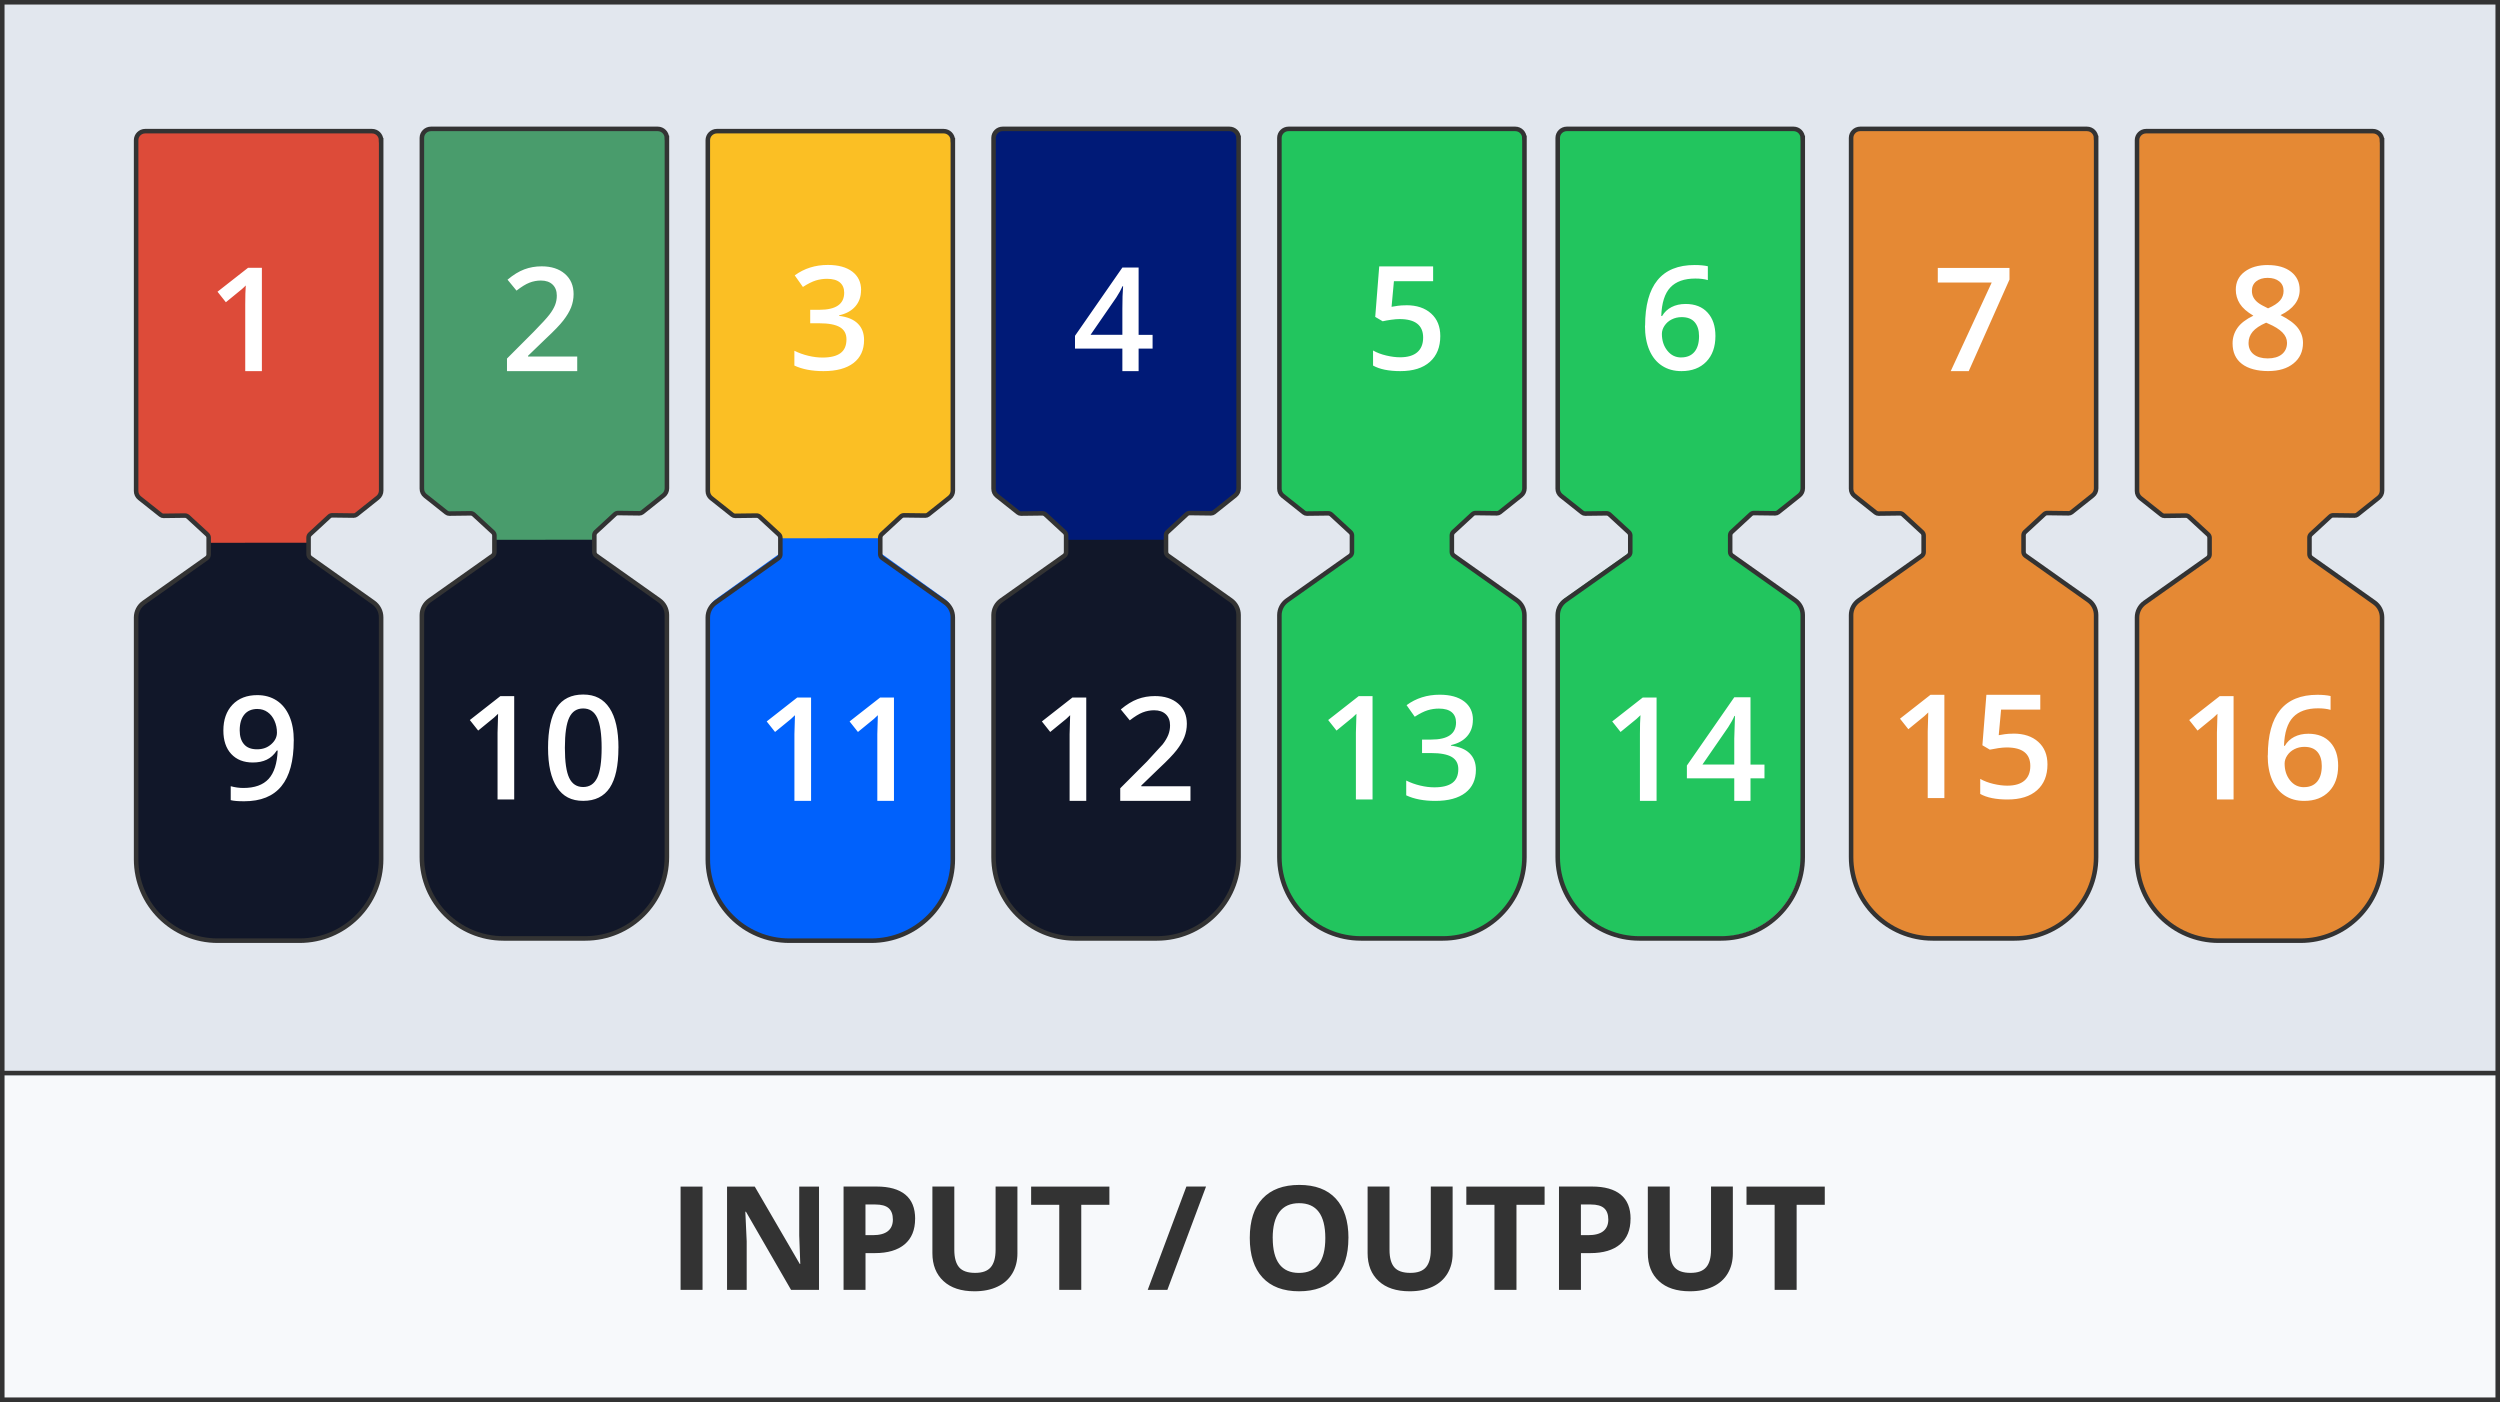
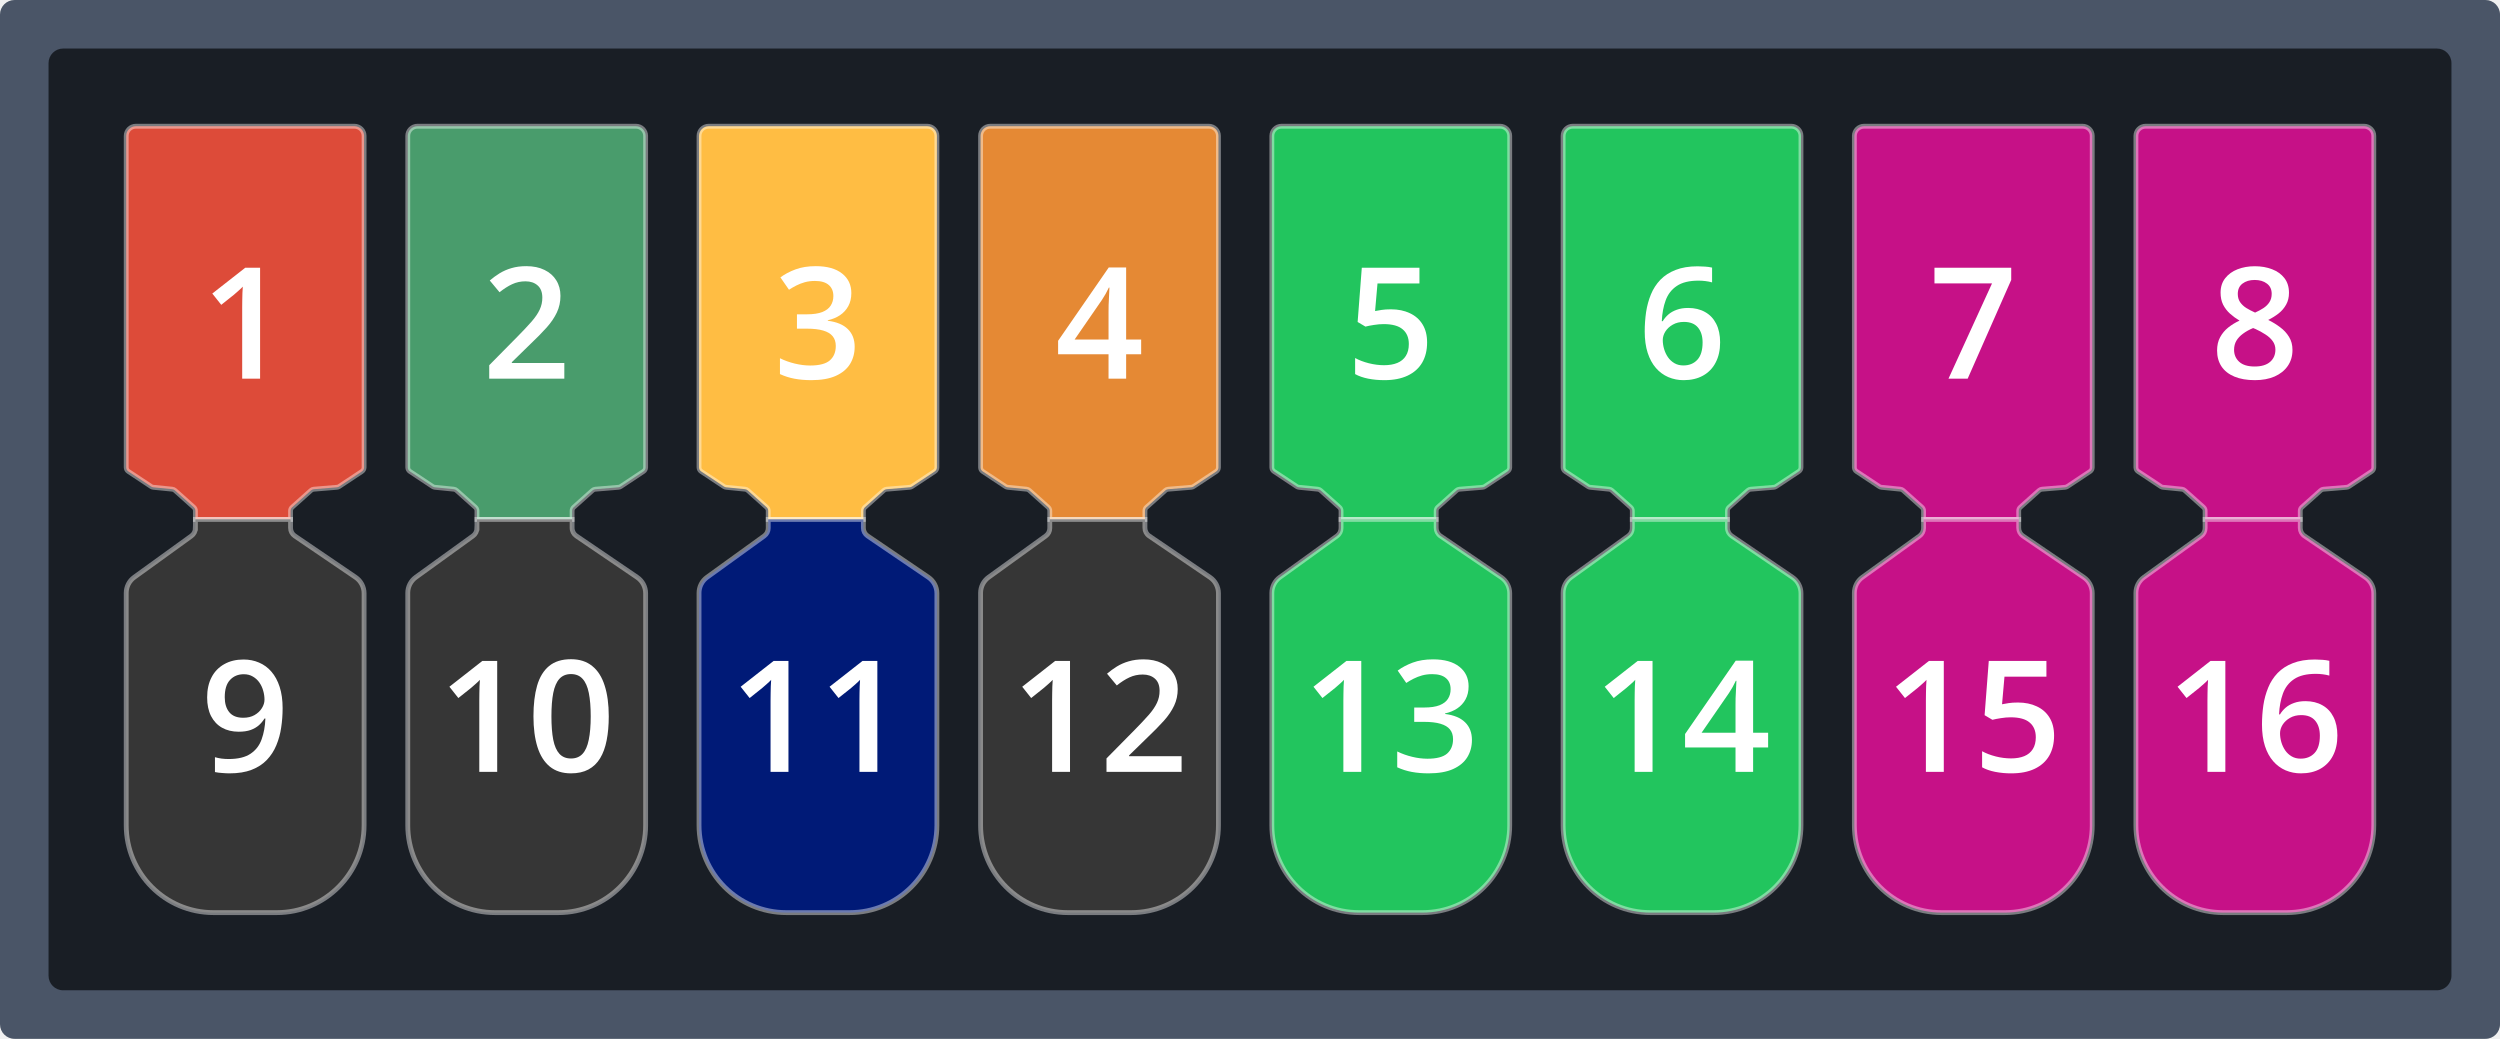
- <svg xmlns="http://www.w3.org/2000/svg" width="551" height="309" fill="none">
-   <style>.B{stroke:#333}.C{stroke-miterlimit:10}.D{fill:#22c55e}.E{fill:#e58934}.F{fill:#111729}</style>
-   <g clip-path="url(#B)">
-     <mask id="A" width="551" height="309" x="0" y="0" maskUnits="userSpaceOnUse">
-       <path fill="#fff" d="M551 0H0v309h551z" />
-     </mask>
-     <g mask="url(#A)">
-       <path fill="#fff" d="M551 0H0v309h551z" />
-       <path fill="#e2e7ee" d="M551 0H0v237.232h551z" />
-       <path fill="#f7f9fb" d="M551 237.232H0V309h551z" />
-       <path fill="#333" d="M150 284.29v-22.766h4.84v22.766zm30.51 0h-6.16l-9.94-17.224h-.14l.3 6.509v10.715h-4.33v-22.766h6.11l9.92 17.054h.11l-.23-6.279v-10.775h4.36zm21.18-15.669c0 2.452-.77 4.326-2.3 5.621-1.54 1.296-3.72 1.944-6.55 1.944h-2.08v8.094h-4.84v-22.766h7.3c2.77 0 4.88.598 6.32 1.784q2.16 1.779 2.16 5.323zm-10.94 3.608h1.59c1.49 0 2.6-.289 3.34-.877s1.11-1.445 1.11-2.562-.31-1.964-.93-2.512q-.93-.807-2.91-.807h-2.2zm33.49-10.715v14.732c0 1.685-.38 3.16-1.13 4.426-.76 1.266-1.85 2.242-3.27 2.91-1.43.678-3.11 1.017-5.06 1.017-2.94 0-5.22-.748-6.84-2.253-1.62-1.495-2.44-3.548-2.44-6.16v-14.672h4.83v13.935c0 1.754.35 3.04 1.06 3.867.71.817 1.88 1.226 3.52 1.226s2.73-.409 3.45-1.236c.71-.827 1.07-2.123 1.07-3.887v-13.905h4.83zm14.06 22.776h-4.84v-18.749h-6.2v-4.017h17.25v4.017h-6.2v18.749zm27.51-22.776l-8.52 22.766h-4.33l8.52-22.766zm31.38 11.353c0 3.768-.94 6.668-2.81 8.692s-4.56 3.04-8.06 3.04-6.19-1.017-8.06-3.04-2.81-4.934-2.81-8.722.94-6.688 2.82-8.682 4.58-3 8.09-3 6.2 1.007 8.05 3.02c1.86 2.013 2.79 4.914 2.79 8.692zm-16.68 0c0 2.542.48 4.455 1.45 5.751.97 1.286 2.42 1.934 4.34 1.934 3.86 0 5.8-2.562 5.8-7.675s-1.92-7.695-5.77-7.695c-1.93 0-3.38.648-4.36 1.943s-1.47 3.21-1.47 5.752zm39.65-11.353v14.732c0 1.685-.38 3.16-1.13 4.426-.76 1.266-1.85 2.242-3.27 2.91-1.43.678-3.12 1.017-5.06 1.017-2.94 0-5.22-.748-6.84-2.253-1.62-1.495-2.44-3.548-2.44-6.16v-14.672h4.83v13.935c0 1.754.35 3.04 1.06 3.867.71.817 1.88 1.226 3.52 1.226s2.73-.409 3.45-1.236c.71-.827 1.07-2.123 1.07-3.887v-13.905h4.83zm14.06 22.776h-4.84v-18.749h-6.2v-4.017h17.25v4.017h-6.2v18.749zm25.15-15.669c0 2.452-.77 4.326-2.3 5.621-1.54 1.296-3.72 1.944-6.55 1.944h-2.08v8.094h-4.84v-22.766h7.3c2.77 0 4.88.598 6.32 1.784q2.16 1.779 2.16 5.323zm-10.94 3.608h1.59c1.49 0 2.6-.289 3.34-.877s1.11-1.445 1.11-2.562-.31-1.964-.93-2.512q-.93-.807-2.91-.807h-2.2zm33.49-10.715v14.732c0 1.685-.38 3.16-1.13 4.426s-1.85 2.242-3.27 2.91c-1.43.678-3.11 1.017-5.06 1.017-2.94 0-5.22-.748-6.84-2.253-1.62-1.495-2.44-3.548-2.44-6.16v-14.672h4.83v13.935c0 1.754.35 3.04 1.06 3.867.71.817 1.88 1.226 3.52 1.226s2.73-.409 3.45-1.236 1.07-2.123 1.07-3.887v-13.905h4.83zm14.05 22.776h-4.84v-18.749h-6.2v-4.017h17.25v4.017h-6.2v18.749z" />
-       <path fill="#dd4b39" d="M68.02 118.477c0-.279.12-.539.32-.728l4.23-3.907c.19-.17.43-.27.69-.27l4.69.06c.23 0 .46-.069.64-.219l4.68-3.728c.48-.379.75-.947.75-1.555V30.9c0-1.096-.9-1.993-2-1.993H32.03c-1.1 0-2 .897-2 1.993v77.31c0 .608.28 1.186.75 1.555l4.66 3.698c.18.139.4.219.63.219l4.71-.06c.26 0 .5.09.69.269l4.23 3.898c.2.189.32.458.32.727v1.944l22-.02v-1.973z" />
-       <path d="M68.01 122.304c0 .319.16.628.42.818l13.89 9.838a3.97 3.97 0 0 1 1.68 3.249v53.338c0 9.908-8.06 17.942-18 17.942H48c-9.94 0-18-8.034-18-17.942v-53.298c0-1.296.63-2.502 1.68-3.249l13.89-9.829c.26-.189.42-.488.42-.817v-2.721l22-.02v2.691z" class="F" />
-       <path d="M84.01 30.9v77.23a2 2 0 0 1-.75 1.555l-4.68 3.728a1.03 1.03 0 0 1-.64.219l-4.69-.06c-.26 0-.5.09-.69.27l-4.23 3.907c-.2.189-.32.458-.32.728v3.668c0 .319.16.628.42.817l13.89 9.838a3.98 3.98 0 0 1 1.68 3.25v53.337c0 9.908-8.06 17.942-18 17.942H48c-9.94 0-18-8.034-18-17.942V136.09a3.99 3.99 0 0 1 1.68-3.25l13.89-9.828a1.01 1.01 0 0 0 .42-.817v-3.669a1 1 0 0 0-.32-.727l-4.23-3.898a1.03 1.03 0 0 0-.69-.269l-4.71.06c-.23 0-.45-.07-.63-.219l-4.66-3.698a1.98 1.98 0 0 1-.75-1.555V30.9c0-1.096.9-1.993 2-1.993h49.99c1.1 0 2 .897 2 1.993z" class="B C" />
-       <path fill="#499c6c" d="M131 117.978a1 1 0 0 1 .32-.727l4.23-3.908c.19-.169.43-.269.69-.269l4.69.06a1 1 0 0 0 .64-.219l4.68-3.728c.48-.379.75-.947.75-1.555v-77.23c0-1.097-.9-1.994-2-1.994H95.01c-1.1 0-2 .897-2 1.994v77.309c0 .608.28 1.187.75 1.555l4.66 3.698c.18.14.4.22.63.22l4.71-.06c.26 0 .5.09.69.269l4.23 3.897c.2.19.32.459.32.728v1.944l22-.02v-1.974z" />
-       <use href="#C" class="F" />
-       <use href="#D" class="B C" />
-       <use href="#E" fill="#fbbf24" />
-       <path fill="#0061fc" d="M194.01 121.324c0 .322.16.634.42.825l13.89 9.933a4.03 4.03 0 0 1 1.68 3.281v53.851c0 10.004-8.06 18.115-18 18.115h-18c-9.94 0-18-8.111-18-18.115v-53.811a4.04 4.04 0 0 1 1.68-3.281l13.89-9.923c.26-.191.42-.493.42-.825v-2.738l22-.02v2.708z" />
-       <use href="#F" class="B C" />
-       <use href="#G" fill="#001a77" />
-       <path d="M256.99 121.646c0 .319.16.628.42.818l13.89 9.838a3.97 3.97 0 0 1 1.68 3.249v53.338c0 9.908-8.06 17.942-18 17.942h-18c-9.94 0-18-8.034-18-17.942v-53.298c0-1.296.63-2.502 1.68-3.249l13.89-9.828c.26-.19.42-.489.42-.818v-2.721l22-.02v2.691z" class="F" />
-       <path d="M272.99 30.402v77.23a2 2 0 0 1-.75 1.555l-4.68 3.728a1.04 1.04 0 0 1-.64.219l-4.69-.06c-.26 0-.5.09-.69.269l-4.23 3.908c-.2.189-.32.458-.32.727v3.668c0 .319.16.628.42.818l13.89 9.838a3.97 3.97 0 0 1 1.68 3.249v53.338c0 9.908-8.06 17.942-18 17.942h-18c-9.94 0-18-8.034-18-17.942v-53.298c0-1.296.63-2.502 1.68-3.249l13.89-9.828a1.01 1.01 0 0 0 .42-.818v-3.668c0-.279-.12-.538-.32-.728l-4.23-3.897a1.03 1.03 0 0 0-.69-.269l-4.71.06a.97.97 0 0 1-.63-.22l-4.66-3.698a1.98 1.98 0 0 1-.75-1.555v-77.32c0-1.096.9-1.993 2-1.993h49.99c1.1 0 2 .897 2 1.994z" class="B C" />
-       <path d="M320 117.978a1 1 0 0 1 .32-.727l4.23-3.908c.19-.169.43-.269.69-.269l4.69.06a1 1 0 0 0 .64-.219l4.68-3.728c.48-.379.75-.947.75-1.555v-77.23c0-1.097-.9-1.994-2-1.994h-49.99c-1.1 0-2 .897-2 1.994v77.309c0 .608.28 1.187.75 1.555l4.66 3.698c.18.14.4.22.63.22l4.71-.06c.26 0 .5.09.69.269l4.23 3.897c.2.19.32.459.32.728v1.944l22-.02v-1.974z" class="D" />
-       <path d="M319.99 121.646c0 .319.16.628.42.818l13.89 9.838a3.97 3.97 0 0 1 1.68 3.249v53.338c0 9.908-8.06 17.942-18 17.942h-18c-9.94 0-18-8.034-18-17.942v-53.298c0-1.296.63-2.502 1.68-3.249l13.89-9.828c.26-.19.42-.489.42-.818v-2.721l22-.02v2.691z" class="D" />
-       <path d="M335.99 30.402v77.23a2 2 0 0 1-.75 1.555l-4.68 3.728a1.04 1.04 0 0 1-.64.219l-4.69-.06c-.26 0-.5.09-.69.269l-4.23 3.908c-.2.189-.32.458-.32.727v3.668c0 .319.16.628.42.818l13.89 9.838a3.97 3.97 0 0 1 1.68 3.249v53.338c0 9.908-8.06 17.942-18 17.942h-18c-9.94 0-18-8.034-18-17.942v-53.298c0-1.296.63-2.502 1.68-3.249l13.89-9.828a1.01 1.01 0 0 0 .42-.818v-3.668c0-.279-.12-.538-.32-.728l-4.23-3.897a1.03 1.03 0 0 0-.69-.269l-4.71.06a.97.97 0 0 1-.63-.22l-4.66-3.698a1.98 1.98 0 0 1-.75-1.555v-77.32c0-1.096.9-1.993 2-1.993h49.99c1.1 0 2 .897 2 1.994z" class="B C" />
-       <path d="M381.34 117.978a1 1 0 0 1 .32-.727l4.23-3.908c.19-.169.43-.269.69-.269l4.69.06a1 1 0 0 0 .64-.219l4.68-3.728c.48-.379.75-.947.75-1.555v-77.23c0-1.097-.9-1.994-2-1.994h-49.99c-1.1 0-2 .897-2 1.994v77.309c0 .608.28 1.187.75 1.555l4.66 3.698c.18.14.4.22.63.22l4.71-.06c.26 0 .5.09.69.269l4.23 3.897c.2.19.32.459.32.728v1.944l22-.02v-1.974z" class="D" />
-       <path d="M381.01 121.308c0 .318.16.627.42.817l13.89 9.838a3.98 3.98 0 0 1 1.68 3.25v53.337c0 9.908-8.06 17.942-18 17.942h-18c-9.94 0-18-8.034-18-17.942v-53.298c0-1.295.63-2.502 1.68-3.249l13.89-9.828c.26-.19.42-.489.42-.818v-2.721l22-.02v2.692z" class="D" />
-       <path d="M397.33 30.402v77.23a2 2 0 0 1-.75 1.555l-4.68 3.728a1.04 1.04 0 0 1-.64.219l-4.69-.06c-.26 0-.5.09-.69.269l-4.23 3.908c-.2.189-.32.458-.32.727v3.668c0 .319.16.628.42.818l13.89 9.838a3.97 3.97 0 0 1 1.68 3.249v53.338c0 9.908-8.06 17.942-18 17.942h-18c-9.94 0-18-8.034-18-17.942v-53.298c0-1.296.63-2.502 1.68-3.249l13.89-9.828a1.01 1.01 0 0 0 .42-.818v-3.668c0-.279-.12-.538-.32-.728l-4.23-3.897a1.03 1.03 0 0 0-.69-.269l-4.71.06a.97.97 0 0 1-.63-.22l-4.66-3.698a1.98 1.98 0 0 1-.75-1.555v-77.32c0-1.096.9-1.993 2-1.993h49.99c1.1 0 2 .897 2 1.994z" class="B C" />
-       <path d="M446 117.978a1 1 0 0 1 .32-.727l4.23-3.908c.19-.169.43-.269.69-.269l4.69.06a1 1 0 0 0 .64-.219l4.68-3.728c.48-.379.75-.947.75-1.555v-77.23c0-1.097-.9-1.994-2-1.994h-49.99c-1.1 0-2 .897-2 1.994v77.309c0 .608.28 1.187.75 1.555l4.66 3.698c.18.14.4.22.63.22l4.71-.06c.26 0 .5.09.69.269l4.23 3.897c.2.19.32.459.32.728v1.944l22-.02v-1.974z" class="E" />
-       <path d="M445.99 121.646c0 .319.16.628.42.818l13.89 9.838a3.97 3.97 0 0 1 1.68 3.249v53.338c0 9.908-8.06 17.942-18 17.942h-18c-9.94 0-18-8.034-18-17.942v-53.298c0-1.296.63-2.502 1.68-3.249l13.89-9.828c.26-.19.42-.489.42-.818v-2.721l22-.02v2.691z" class="E" />
-       <path d="M461.99 30.402v77.23a2 2 0 0 1-.75 1.555l-4.68 3.728a1.04 1.04 0 0 1-.64.219l-4.69-.06c-.26 0-.5.09-.69.269l-4.23 3.908c-.2.189-.32.458-.32.727v3.668c0 .319.16.628.42.818l13.89 9.838a3.97 3.97 0 0 1 1.68 3.249v53.338c0 9.908-8.06 17.942-18 17.942h-18c-9.94 0-18-8.034-18-17.942v-53.298c0-1.296.63-2.502 1.68-3.249l13.89-9.828a1.01 1.01 0 0 0 .42-.818v-3.668c0-.279-.12-.538-.32-.728l-4.23-3.897a1.03 1.03 0 0 0-.69-.269l-4.71.06a.97.97 0 0 1-.63-.22l-4.66-3.698a1.98 1.98 0 0 1-.75-1.555v-77.32c0-1.096.9-1.993 2-1.993h49.99c1.1 0 2 .897 2 1.994z" class="B C" />
-       <path d="M509.02 118.477c0-.279.12-.539.32-.728l4.23-3.907c.19-.17.43-.27.69-.27l4.69.06c.23 0 .46-.069.64-.219l4.68-3.728c.48-.379.75-.947.75-1.555V30.9c0-1.096-.9-1.993-2-1.993h-49.99c-1.1 0-2 .897-2 1.993v77.31c0 .608.28 1.186.75 1.555l4.66 3.698c.18.139.4.219.63.219l4.71-.06c.26 0 .5.09.69.269l4.23 3.898c.2.189.32.458.32.727v1.944l22-.02v-1.973z" class="E" />
-       <path d="M509.01 122.301c0 .318.16.627.42.816l13.89 9.82a3.97 3.97 0 0 1 1.68 3.244v53.239c0 9.89-8.06 17.909-18 17.909h-18c-9.94 0-18-8.019-18-17.909v-53.2c0-1.293.63-2.497 1.68-3.243l13.89-9.81c.26-.189.42-.488.42-.816v-2.718l22-.02v2.688z" class="E" />
-       <path d="M525.01 30.9v77.23a2 2 0 0 1-.75 1.555l-4.68 3.728a1.03 1.03 0 0 1-.64.219l-4.69-.06c-.26 0-.5.09-.69.27l-4.23 3.907c-.2.189-.32.458-.32.728v3.668c0 .319.16.628.42.817l13.89 9.838a3.98 3.98 0 0 1 1.68 3.25v53.337c0 9.908-8.06 17.942-18 17.942h-18c-9.94 0-18-8.034-18-17.942V136.09a3.99 3.99 0 0 1 1.68-3.25l13.89-9.828a1.01 1.01 0 0 0 .42-.817v-3.669a1 1 0 0 0-.32-.727l-4.23-3.898a1.03 1.03 0 0 0-.69-.269l-4.71.06c-.23 0-.45-.07-.63-.219l-4.66-3.698a1.98 1.98 0 0 1-.75-1.555V30.9c0-1.096.9-1.993 2-1.993h49.99c1.1 0 2 .897 2 1.993z" class="B C" />
-       <path fill="#fff" d="M113.33 176.2h-3.67v-14.703l.12-4.176-.88.827q-.525.448-3.51 2.871l-1.84-2.323 6.72-5.263h3.06zm22.97-11.383c0 3.957-.64 6.897-1.91 8.811-1.28 1.924-3.23 2.881-5.85 2.881s-4.47-.987-5.78-2.971-1.97-4.894-1.97-8.721.64-6.978 1.91-8.882c1.28-1.904 3.22-2.86 5.84-2.86s4.48.996 5.8 2.99 1.97 4.914 1.97 8.752zm-11.8 0c0 3.11.32 5.322.96 6.648s1.66 1.994 3.07 1.994 2.43-.678 3.09-2.024c.65-1.345.98-3.558.98-6.618s-.33-5.263-.98-6.629-1.68-2.043-3.09-2.043-2.43.667-3.07 2.013-.96 3.559-.96 6.669zm54.26 11.692h-3.67v-14.703l.12-4.176-.88.827q-.525.449-3.51 2.871l-1.84-2.323 6.72-5.263h3.06zm18.27 0h-3.67v-14.703l.12-4.176-.88.827q-.525.449-3.51 2.871l-1.84-2.323 6.72-5.263h3.06zm42.38 0h-3.67v-14.703l.12-4.176-.88.827q-.525.449-3.51 2.871l-1.84-2.322 6.72-5.263h3.06zm22.97 0H246.9v-2.771l5.89-5.901 3.46-3.778c.57-.737.98-1.445 1.24-2.093a5.66 5.66 0 0 0 .39-2.103c0-1.027-.31-1.834-.93-2.432-.62-.589-1.48-.888-2.57-.888a6.92 6.92 0 0 0-2.54.479c-.82.319-1.76.907-2.84 1.744l-1.98-2.412c1.27-1.066 2.5-1.824 3.7-2.273s2.47-.667 3.83-.667c2.12 0 3.83.548 5.11 1.654s1.92 2.592 1.92 4.466a8.03 8.03 0 0 1-.55 2.93c-.37.927-.94 1.874-1.7 2.861s-2.04 2.313-3.82 3.977l-3.97 3.828v.159h10.84zm40.13-.309h-3.67v-14.703l.12-4.176-.88.827q-.525.448-3.51 2.871l-1.84-2.323 6.72-5.263h3.06zm22.11-17.533c0 1.445-.42 2.641-1.27 3.608-.84.957-2.03 1.605-3.56 1.944v.119c1.83.229 3.21.798 4.12 1.705q1.38 1.36 1.38 3.618c0 2.193-.78 3.877-2.33 5.074-1.55 1.186-3.76 1.784-6.62 1.784-2.53 0-4.67-.409-6.41-1.226v-3.26c.97.479 1.99.848 3.08 1.107q1.62.388 3.12.388c1.77 0 3.09-.328 3.97-.976s1.31-1.665 1.31-3.041c0-1.216-.48-2.103-1.45-2.681-.97-.568-2.49-.857-4.56-.857h-1.98v-2.971h2.02c3.65 0 5.47-1.255 5.47-3.767 0-.977-.32-1.725-.95-2.263-.64-.528-1.57-.797-2.81-.797-.87 0-1.7.119-2.5.368s-1.75.718-2.84 1.426l-1.8-2.552c2.09-1.535 4.53-2.302 7.3-2.302 2.3 0 4.1.498 5.39 1.475 1.29.987 1.94 2.342 1.94 4.077zm40.49 17.842h-3.67v-14.702q0-2.635.12-4.177l-.88.827q-.525.449-3.51 2.871l-1.84-2.322 6.72-5.263h3.06zm23.78-4.964h-3.08v4.964h-3.58v-4.964h-10.44v-2.821l10.44-15.041h3.58v14.832h3.08v3.04zm-6.66-3.04v-5.712l.16-5.004h-.12c-.29.688-.75 1.515-1.38 2.492l-5.67 8.224h7.02zm110.05 7.695h-3.67v-14.703l.12-4.176-.88.827q-.525.448-3.51 2.871l-1.84-2.323 6.72-5.263h3.06zm7.55-9.699q0-13.367 10.92-13.367c1.15 0 2.11.09 2.91.27v3.05c-.79-.23-1.71-.339-2.75-.339-2.45 0-4.29.658-5.52 1.963s-1.9 3.409-2 6.29h.19a5.05 5.05 0 0 1 2.06-1.954c.88-.458 1.93-.697 3.12-.697 2.07 0 3.69.638 4.84 1.903 1.16 1.266 1.73 2.991 1.73 5.154 0 2.392-.67 4.276-2.01 5.661s-3.16 2.084-5.48 2.084c-1.64 0-3.06-.389-4.27-1.176s-2.14-1.924-2.79-3.429c-.65-1.496-.98-3.3-.98-5.413zm7.96 6.988c1.26 0 2.23-.409 2.91-1.217q1.02-1.21 1.02-3.468 0-1.96-.96-3.08c-.64-.748-1.6-1.117-2.88-1.117q-1.185 0-2.19.509c-.67.339-1.19.797-1.58 1.385s-.58 1.186-.58 1.794c0 1.466.4 2.702 1.2 3.698.8 1.007 1.81 1.505 3.05 1.505zm-79.25 2.412h-3.67v-14.703l.12-4.176-.88.827q-.525.448-3.51 2.871l-1.84-2.323 6.72-5.263h3.06zm15.23-14.214c2.3 0 4.12.608 5.47 1.824s2.02 2.871 2.02 4.964c0 2.432-.76 4.326-2.29 5.691s-3.7 2.044-6.51 2.044c-2.55 0-4.56-.409-6.02-1.226v-3.32q1.26.719 2.91 1.107c1.09.259 2.11.389 3.05.389q2.49 0 3.78-1.107c.86-.737 1.3-1.814 1.3-3.239 0-2.722-1.74-4.077-5.22-4.077-.49 0-1.09.05-1.81.149l-1.89.339-1.64-.967.88-11.124h11.88v3.26h-8.64l-.52 5.642 1.34-.22c.53-.079 1.17-.119 1.93-.119zm-379.03 1.545c0 4.485-.91 7.834-2.72 10.047q-2.715 3.32-8.19 3.32c-1.39 0-2.38-.08-2.98-.25v-3.07c.93.259 1.86.389 2.8.389 2.48 0 4.33-.668 5.55-1.994s1.88-3.418 2-6.259h-.19c-.62.937-1.36 1.614-2.23 2.023-.87.419-1.89.618-3.05.618q-3.03 0-4.77-1.884c-1.16-1.256-1.73-2.98-1.73-5.173q0-3.558 2.01-5.682c1.34-1.405 3.16-2.113 5.48-2.113 1.62 0 3.04.399 4.25 1.186s2.14 1.934 2.8 3.439.98 3.3.98 5.393zm-7.97-6.978c-1.27 0-2.25.409-2.92 1.236-.68.828-1.02 1.984-1.02 3.479 0 1.296.31 2.323.95 3.06.63.748 1.59 1.117 2.87 1.117s2.28-.369 3.12-1.107 1.27-1.595 1.27-2.581a6.3 6.3 0 0 0-.54-2.592c-.36-.807-.86-1.445-1.51-1.904q-.975-.7-2.22-.698zm.95-74.459h-3.67V67.093q0-2.635.12-4.177c-.24.25-.53.529-.88.828q-.525.448-3.51 2.87l-1.84-2.322 6.72-5.263h3.06zm132.05-17.852c0 1.445-.42 2.642-1.27 3.608-.84.957-2.03 1.605-3.56 1.944v.12c1.83.229 3.21.797 4.12 1.704q1.38 1.36 1.38 3.618c0 2.193-.78 3.878-2.33 5.074-1.55 1.186-3.76 1.784-6.62 1.784-2.53 0-4.67-.408-6.41-1.226v-3.26a14.41 14.41 0 0 0 3.08 1.107q1.62.39 3.12.389c1.77 0 3.09-.329 3.97-.977s1.31-1.664 1.31-3.04c0-1.216-.48-2.103-1.45-2.681-.97-.569-2.49-.858-4.56-.858h-1.98v-2.97h2.02c3.65 0 5.47-1.256 5.47-3.768 0-.977-.32-1.724-.95-2.262-.64-.529-1.57-.798-2.81-.798-.87 0-1.7.12-2.5.369s-1.75.718-2.84 1.425l-1.8-2.551c2.09-1.535 4.53-2.303 7.3-2.303 2.3 0 4.1.498 5.39 1.475 1.29.987 1.94 2.343 1.94 4.077zm64.26 12.888h-3.08v4.964h-3.58v-4.964h-10.44v-2.82l10.44-15.042h3.58v14.832h3.08v3.04zm-6.66-3.04v-5.712c0-2.033.05-3.697.16-5.003h-.12c-.29.688-.75 1.515-1.38 2.492l-5.67 8.223h7.02zm62.58-6.519c2.3 0 4.12.608 5.47 1.824s2.02 2.871 2.02 4.964c0 2.433-.76 4.326-2.29 5.692s-3.7 2.043-6.51 2.043c-2.55 0-4.56-.408-6.02-1.226V77.25q1.26.717 2.91 1.106c1.09.26 2.11.39 3.05.39q2.49 0 3.78-1.107c.86-.738 1.3-1.814 1.3-3.24 0-2.721-1.74-4.077-5.22-4.077-.49 0-1.09.05-1.81.15s-1.35.21-1.89.339l-1.64-.967.88-11.124h11.88v3.26h-8.64l-.52 5.641 1.34-.22c.53-.079 1.17-.119 1.93-.119h-.02zM127.22 81.795h-15.48v-2.77l5.89-5.901c1.74-1.775 2.89-3.03 3.46-3.778.57-.738.98-1.446 1.24-2.094a5.65 5.65 0 0 0 .39-2.103q0-1.537-.93-2.432c-.62-.588-1.48-.887-2.57-.887a6.92 6.92 0 0 0-2.54.479c-.82.319-1.76.907-2.84 1.744l-1.98-2.412c1.27-1.067 2.5-1.824 3.7-2.273s2.47-.668 3.83-.668c2.12 0 3.83.548 5.11 1.655s1.92 2.591 1.92 4.465c0 1.027-.19 2.004-.55 2.93-.37.928-.94 1.875-1.7 2.862s-2.04 2.312-3.82 3.977l-3.97 3.827v.16h10.84zm235.36-10.017q0-13.368 10.92-13.367c1.15 0 2.11.09 2.91.269v3.05c-.79-.23-1.71-.339-2.75-.339-2.45 0-4.29.658-5.52 1.964s-1.9 3.409-2 6.29h.19a5.05 5.05 0 0 1 2.06-1.954c.88-.459 1.93-.698 3.12-.698 2.07 0 3.69.638 4.84 1.904 1.16 1.266 1.73 2.99 1.73 5.153 0 2.393-.67 4.276-2.01 5.662s-3.16 2.083-5.48 2.083c-1.64 0-3.06-.389-4.27-1.176s-2.14-1.924-2.79-3.429c-.65-1.495-.98-3.3-.98-5.412zm7.96 6.997c1.26 0 2.23-.409 2.91-1.216q1.02-1.211 1.02-3.469 0-1.958-.96-3.08c-.64-.747-1.6-1.116-2.88-1.116q-1.185 0-2.19.508a4.02 4.02 0 0 0-1.58 1.386c-.39.589-.58 1.186-.58 1.794 0 1.465.4 2.701 1.2 3.698.8 1.007 1.81 1.505 3.05 1.505zm59.4 3.02l9.03-19.517h-11.88v-3.22h15.8v2.553l-8.98 20.184zm69.88-23.375c2.17 0 3.88.5 5.14 1.486q1.89 1.496 1.89 3.977c0 2.333-1.41 4.197-4.22 5.572 1.79.897 3.06 1.834 3.82 2.821.75.987 1.13 2.083 1.13 3.3 0 1.883-.69 3.388-2.08 4.515-1.39 1.136-3.26 1.694-5.62 1.694s-4.4-.528-5.77-1.585-2.05-2.561-2.05-4.505a5.83 5.83 0 0 1 1.07-3.419c.71-1.017 1.88-1.914 3.51-2.701-1.4-.828-2.39-1.705-2.98-2.632a5.7 5.7 0 0 1-.89-3.11q0-2.481 1.95-3.947c1.3-.977 3-1.475 5.09-1.475zm-4.24 17.165q0 1.615 1.14 2.512 1.14.897 3.09.897c1.3 0 2.39-.309 3.13-.927s1.12-1.455 1.12-2.512c0-.837-.34-1.604-1.03-2.302s-1.73-1.336-3.12-1.934l-.45-.2c-1.38.599-2.37 1.267-2.97 1.984s-.91 1.545-.91 2.482m4.21-14.343c-1.04 0-1.88.259-2.52.767-.64.519-.95 1.216-.95 2.094 0 .538.11 1.026.34 1.445.23.428.56.817 1 1.156q.66.524 2.22 1.256c1.25-.548 2.13-1.126 2.65-1.734s.77-1.316.77-2.123c0-.878-.32-1.585-.96-2.094s-1.49-.767-2.55-.767" />
-     </g>
-     <path d="M0 236.5h551" class="B" />
-   </g>
-   <path d="M.5.5h550v308H.5z" class="B" />
-   <defs>
-     <clipPath id="B">
-       <path fill="#fff" d="M0 0h551v309H0z" />
-     </clipPath>
-     <path id="C" d="M130.99 121.646c0 .319.16.628.42.818l13.89 9.838a3.97 3.97 0 0 1 1.68 3.249v53.338c0 9.908-8.06 17.942-18 17.942h-18c-9.94 0-18-8.034-18-17.942v-53.298c0-1.296.63-2.502 1.68-3.249l13.89-9.828c.26-.19.42-.489.42-.818v-2.721l22-.02v2.691z" />
-     <path id="D" d="M146.99 30.402v77.23a2 2 0 0 1-.75 1.555l-4.68 3.728a1.04 1.04 0 0 1-.64.219l-4.69-.06c-.26 0-.5.09-.69.269l-4.23 3.908c-.2.189-.32.458-.32.727v3.668c0 .319.16.628.42.818l13.89 9.838a3.97 3.97 0 0 1 1.68 3.249v53.338c0 9.908-8.06 17.942-18 17.942h-18c-9.94 0-18-8.034-18-17.942v-53.298c0-1.296.63-2.502 1.68-3.249l13.89-9.828a1.01 1.01 0 0 0 .42-.818v-3.668c0-.279-.12-.538-.32-.728l-4.23-3.897a1.03 1.03 0 0 0-.69-.269l-4.71.06a.97.97 0 0 1-.63-.22l-4.66-3.698a1.98 1.98 0 0 1-.75-1.555v-77.32c0-1.096.9-1.993 2-1.993h49.99c1.1 0 2 .897 2 1.994z" />
-     <path id="E" d="M194.02 118.477c0-.279.12-.539.32-.728l4.23-3.907c.19-.17.43-.27.69-.27l4.69.06c.23 0 .46-.069.64-.219l4.68-3.728c.48-.379.75-.947.75-1.555V30.9c0-1.096-.9-1.993-2-1.993h-49.99c-1.1 0-2 .897-2 1.993v77.31c0 .608.28 1.186.75 1.555l4.66 3.698c.18.139.4.219.63.219l4.71-.06c.26 0 .5.09.69.269l4.23 3.898c.2.189.32.458.32.727v1.944l22-.02v-1.973z" />
-     <path id="F" d="M210.01 30.9v77.23a2 2 0 0 1-.75 1.555l-4.68 3.728a1.03 1.03 0 0 1-.64.219l-4.69-.06c-.26 0-.5.09-.69.27l-4.23 3.907c-.2.189-.32.458-.32.728v3.668c0 .319.16.628.42.817l13.89 9.838a3.98 3.98 0 0 1 1.68 3.25v53.337c0 9.908-8.06 17.942-18 17.942h-18c-9.94 0-18-8.034-18-17.942V136.09a3.99 3.99 0 0 1 1.68-3.25l13.89-9.828a1.01 1.01 0 0 0 .42-.817v-3.669a1 1 0 0 0-.32-.727l-4.23-3.898a1.03 1.03 0 0 0-.69-.269l-4.71.06c-.23 0-.45-.07-.63-.219l-4.66-3.698a1.98 1.98 0 0 1-.75-1.555V30.9c0-1.096.9-1.993 2-1.993h49.99c1.1 0 2 .897 2 1.993z" />
-     <path id="G" d="M257 117.978a1 1 0 0 1 .32-.727l4.23-3.908c.19-.169.43-.269.69-.269l4.69.06a1 1 0 0 0 .64-.219l4.68-3.728c.48-.379.75-.947.75-1.555v-77.23c0-1.097-.9-1.994-2-1.994h-49.99c-1.1 0-2 .897-2 1.994v77.309c0 .608.28 1.187.75 1.555l4.66 3.698c.18.14.4.22.63.22l4.71-.06c.26 0 .5.09.69.269l4.23 3.897c.2.19.32.459.32.728v1.944l22-.02v-1.974z" />
-   </defs>
+ <svg xmlns="http://www.w3.org/2000/svg" width="515" height="214" viewBox="0 0 515 214" fill="none">
+   <rect width="515" height="214" rx="3" fill="#4a5567" />
+   <rect x="10" y="10" width="495" height="194" rx="3" fill="#191e25" />
+   <path d="M26 96.283V28a2 2 0 0 1 2-2h45a2 2 0 0 1 2 2v68.283a1 1 0 0 1-.448.833l-4.684 3.103a1 1 0 0 1-.47.163l-4.755.394a1 1 0 0 0-.584.251l-3.871 3.462a1 1 0 0 0-.334.745V107h-19.6v-1.766a1 1 0 0 0-.333-.745l-3.878-3.468a1 1 0 0 0-.568-.25l-3.883-.386a1 1 0 0 1-.453-.161l-4.691-3.108a1 1 0 0 1-.448-.833Z" fill="#dd4b39" stroke="#fff" stroke-opacity=".42" />
+   <path d="M53.578 78h-3.687V63.297q0-.735.015-1.469l.032-1.437q.03-.704.078-1.344-.33.36-.813.781a50 50 0 0 1-1 .875l-2.625 2.094-1.844-2.328 6.782-5.313h3.062z" fill="#fff" />
+   <path d="M84 96.283V28a2 2 0 0 1 2-2h45a2 2 0 0 1 2 2v68.283a1 1 0 0 1-.448.833l-4.683 3.103a1 1 0 0 1-.47.163l-4.756.394a1 1 0 0 0-.584.251l-3.871 3.462a1 1 0 0 0-.333.745V107h-19.6v-1.766a1 1 0 0 0-.334-.745l-3.878-3.468a1 1 0 0 0-.568-.25l-3.883-.386a1 1 0 0 1-.453-.161l-4.691-3.108a1 1 0 0 1-.448-.833Z" fill="#499c6c" stroke="#fff" stroke-opacity=".42" />
+   <path d="M116.25 78h-15.469v-2.766l5.922-6a74 74 0 0 0 2.828-3.015q1.11-1.282 1.641-2.422a5.7 5.7 0 0 0 .547-2.484q0-1.657-.953-2.5-.954-.86-2.516-.86-1.484 0-2.75.594-1.25.578-2.594 1.656l-2.015-2.422a17 17 0 0 1 2.031-1.484 10 10 0 0 1 2.437-1.063q1.344-.405 3.063-.406 2.172 0 3.75.781 1.578.765 2.422 2.141.86 1.375.859 3.203 0 1.845-.734 3.406-.735 1.563-2.094 3.094a58 58 0 0 1-3.234 3.297l-3.953 3.86v.171h10.812z" fill="#fff" />
+   <path d="M144 96.283V28a2 2 0 0 1 2-2h45a2 2 0 0 1 2 2v68.283a1 1 0 0 1-.448.833l-4.683 3.103a1 1 0 0 1-.47.163l-4.756.394a1 1 0 0 0-.584.251l-3.871 3.462a1 1 0 0 0-.333.745V107h-19.6v-1.766a1 1 0 0 0-.334-.745l-3.878-3.468a1 1 0 0 0-.568-.25l-3.883-.386a1 1 0 0 1-.453-.161l-4.691-3.108a1 1 0 0 1-.448-.833Z" fill="#ffbd43" stroke="#fff" stroke-opacity=".42" />
+   <path d="M175.375 60.375q0 1.546-.625 2.688a5.3 5.3 0 0 1-1.719 1.874q-1.078.72-2.5 1.032v.11q2.734.342 4.125 1.718 1.406 1.374 1.406 3.64 0 1.985-.953 3.547-.953 1.547-2.921 2.438-1.969.89-5.063.89-1.86 0-3.453-.296a12.8 12.8 0 0 1-3-.954v-3.265q1.453.719 3.094 1.11 1.64.39 3.109.39 2.86 0 4.078-1.063 1.22-1.078 1.219-2.968 0-1.22-.641-2-.624-.782-1.953-1.172-1.312-.39-3.39-.39h-2.016V64.75h2.031q1.985 0 3.188-.469 1.203-.484 1.734-1.328.547-.843.547-1.969 0-1.47-.953-2.28-.953-.83-2.828-.829-1.156 0-2.11.266a9.5 9.5 0 0 0-1.734.672q-.797.405-1.516.874l-1.765-2.546q1.296-.969 3.093-1.641t4.188-.672q3.516 0 5.422 1.516 1.906 1.5 1.906 4.031" fill="#fff" />
+   <path d="M202 96.283V28a2 2 0 0 1 2-2h45a2 2 0 0 1 2 2v68.283a1 1 0 0 1-.448.833l-4.683 3.103a1 1 0 0 1-.47.163l-4.756.394a1 1 0 0 0-.584.251l-3.871 3.462a1 1 0 0 0-.333.745V107h-19.6v-1.766a1 1 0 0 0-.334-.745l-3.878-3.468a1 1 0 0 0-.568-.25l-3.883-.386a1 1 0 0 1-.453-.161l-4.691-3.108a1 1 0 0 1-.448-.833Z" fill="#e58934" stroke="#fff" stroke-opacity=".42" />
+   <path d="M235.078 72.984h-3.094V78h-3.625v-5.016h-10.39v-2.78l10.437-15.11h3.578v14.843h3.094zm-6.719-3.046v-5.672q0-.704.016-1.422a354 354 0 0 1 .125-2.64q.031-.579.047-.954h-.125q-.297.626-.656 1.281-.36.64-.766 1.25l-5.625 8.157z" fill="#fff" />
+   <path d="M262 96.283V28a2 2 0 0 1 2-2h45a2 2 0 0 1 2 2v68.283a1 1 0 0 1-.448.833l-4.683 3.103a1 1 0 0 1-.47.163l-4.756.394a1 1 0 0 0-.584.251l-3.871 3.462a1 1 0 0 0-.333.745V107h-19.6v-1.766a1 1 0 0 0-.334-.745l-3.878-3.468a1 1 0 0 0-.568-.25l-3.883-.386a1 1 0 0 1-.453-.161l-4.691-3.108a1 1 0 0 1-.448-.833Z" fill="#22c55e" stroke="#fff" stroke-opacity=".42" />
+   <path d="M286.547 63.719q2.203 0 3.875.797 1.688.78 2.625 2.312.937 1.515.937 3.719 0 2.406-1.015 4.156-1.016 1.734-2.985 2.672t-4.796.938q-1.797 0-3.36-.313-1.547-.312-2.672-.937V73.75q1.172.657 2.813 1.078 1.64.406 3.14.406 1.594 0 2.735-.468 1.14-.47 1.75-1.438.624-.968.625-2.453 0-1.968-1.266-3.031-1.25-1.078-3.922-1.078-.937 0-2 .171-1.047.158-1.75.344l-1.609-.953.859-11.172h11.875v3.235h-8.64l-.5 5.687q.563-.124 1.343-.234.781-.125 1.938-.125" fill="#fff" />
+   <path d="M322 96.283V28a2 2 0 0 1 2-2h45a2 2 0 0 1 2 2v68.283a1 1 0 0 1-.448.833l-4.683 3.103a1 1 0 0 1-.47.163l-4.756.394a1 1 0 0 0-.584.251l-3.871 3.462a1 1 0 0 0-.333.745V107h-19.6v-1.766a1 1 0 0 0-.334-.745l-3.878-3.468a1 1 0 0 0-.568-.25l-3.883-.386a1 1 0 0 1-.453-.161l-4.691-3.108a1 1 0 0 1-.448-.833Z" fill="#22c55e" stroke="#fff" stroke-opacity=".42" />
+   <path d="M338.812 68.266q0-2.016.282-3.97.297-1.952 1-3.655a9.6 9.6 0 0 1 1.937-3q1.25-1.297 3.141-2.032 1.89-.75 4.547-.75.687 0 1.547.063a8.6 8.6 0 0 1 1.422.203v3.047a9 9 0 0 0-1.344-.266 11 11 0 0 0-1.438-.093q-2.874 0-4.484 1.093-1.61 1.079-2.297 2.969-.687 1.875-.797 4.297h.188q.468-.781 1.172-1.39.702-.61 1.718-.97 1.016-.375 2.36-.374 2 0 3.484.843 1.485.828 2.281 2.406.813 1.58.813 3.829 0 2.422-.922 4.171a6.33 6.33 0 0 1-2.594 2.688q-1.672.938-3.984.938a8 8 0 0 1-3.172-.626 7.1 7.1 0 0 1-2.547-1.874q-1.094-1.251-1.703-3.126-.61-1.89-.61-4.421m7.969 7.015q1.782 0 2.86-1.156 1.093-1.172 1.093-3.578 0-1.954-.968-3.094-.954-1.14-2.875-1.14-1.313 0-2.297.562t-1.532 1.422q-.531.86-.531 1.75 0 .906.266 1.828t.797 1.703q.531.766 1.328 1.234.797.47 1.859.47" fill="#fff" />
+   <path d="M382 96.283V28a2 2 0 0 1 2-2h45a2 2 0 0 1 2 2v68.283a1 1 0 0 1-.448.833l-4.683 3.103a1 1 0 0 1-.47.163l-4.756.394a1 1 0 0 0-.584.251l-3.871 3.462a1 1 0 0 0-.333.745V107h-19.6v-1.766a1 1 0 0 0-.334-.745l-3.878-3.468a1 1 0 0 0-.568-.25l-3.883-.386a1 1 0 0 1-.453-.161l-4.691-3.108a1 1 0 0 1-.448-.833Z" fill="#c61187" stroke="#fff" stroke-opacity=".42" />
+   <path d="m401.391 78 8.968-19.625H398.5v-3.219h15.812v2.516L405.344 78z" fill="#fff" />
+   <path d="M440 96.283V28a2 2 0 0 1 2-2h45a2 2 0 0 1 2 2v68.283a1 1 0 0 1-.448.833l-4.683 3.103a1 1 0 0 1-.47.163l-4.756.394a1 1 0 0 0-.584.251l-3.871 3.462a1 1 0 0 0-.333.745V107h-19.6v-1.766a1 1 0 0 0-.334-.745l-3.878-3.468a1 1 0 0 0-.568-.25l-3.883-.386a1 1 0 0 1-.453-.161l-4.691-3.108a1 1 0 0 1-.448-.833Z" fill="#c61187" stroke="#fff" stroke-opacity=".42" />
+   <path d="M464.484 54.844q1.985 0 3.578.625 1.594.609 2.532 1.828.937 1.218.937 3.016 0 1.39-.578 2.421a6 6 0 0 1-1.531 1.813q-.969.765-2.172 1.36 1.344.656 2.469 1.515a6.9 6.9 0 0 1 1.828 1.984q.703 1.14.703 2.672 0 1.921-.984 3.328-.969 1.39-2.704 2.156-1.734.75-4.046.75-2.485 0-4.235-.734t-2.656-2.094q-.906-1.375-.906-3.28 0-1.579.625-2.735a6.5 6.5 0 0 1 1.672-2 11.2 11.2 0 0 1 2.328-1.422 12.6 12.6 0 0 1-1.969-1.438 6.5 6.5 0 0 1-1.422-1.859q-.515-1.062-.515-2.453 0-1.782.953-2.984.952-1.22 2.547-1.844 1.609-.625 3.546-.625m-4.265 17.219q0 1.5 1.062 2.468 1.063.969 3.172.969 2.094 0 3.188-.953 1.093-.953 1.093-2.516 0-1-.562-1.765-.548-.766-1.484-1.36a15 15 0 0 0-2.047-1.125l-.5-.203q-1.22.516-2.094 1.172-.875.641-1.359 1.453-.47.813-.469 1.86m4.234-14.391q-1.515 0-2.5.75-.969.735-.969 2.125 0 .985.469 1.687a4.4 4.4 0 0 0 1.297 1.22q.813.498 1.797.937a12 12 0 0 0 1.719-.922q.78-.516 1.234-1.219.469-.72.469-1.719 0-1.374-.985-2.11-.968-.75-2.531-.75" fill="#fff" />
+   <path d="M40.255 108.787V107h19.6v1.751a2 2 0 0 0 .875 1.654l12.52 8.514a4 4 0 0 1 1.75 3.308V170c0 9.941-8.059 18-18 18H44c-9.941 0-18-8.059-18-18v-47.846a4 4 0 0 1 1.657-3.242l11.769-8.504a2 2 0 0 0 .828-1.621Z" fill="#363636" stroke="#fff" stroke-opacity=".42" />
+   <path d="M58.219 145.891q0 2.031-.297 3.984a14.8 14.8 0 0 1-1 3.656 9.7 9.7 0 0 1-1.953 3.016q-1.235 1.297-3.125 2.031t-4.563.734q-.672 0-1.562-.078a10 10 0 0 1-1.438-.187v-3.063q.594.172 1.328.282.75.093 1.485.093 2.89 0 4.5-1.078 1.625-1.078 2.297-2.969.687-1.89.78-4.296h-.187q-.453.75-1.14 1.375-.688.609-1.703.984-1.015.36-2.47.359-1.968 0-3.437-.828-1.453-.828-2.265-2.406-.797-1.594-.797-3.828 0-2.422.922-4.172a6.43 6.43 0 0 1 2.61-2.688q1.686-.953 3.968-.953 1.719 0 3.172.625a6.8 6.8 0 0 1 2.562 1.875Q57 139.61 57.61 141.5q.61 1.875.61 4.391m-8-7q-1.736 0-2.828 1.171-1.095 1.157-1.094 3.563 0 1.953.937 3.094t2.875 1.14q1.344 0 2.313-.547.984-.561 1.516-1.421.546-.86.546-1.75a6.6 6.6 0 0 0-.265-1.844 5.4 5.4 0 0 0-.782-1.688 4.1 4.1 0 0 0-1.343-1.234q-.798-.484-1.875-.484" fill="#fff" />
+   <path d="M98.255 108.787V107h19.6v1.751a2 2 0 0 0 .875 1.654l12.519 8.514a4 4 0 0 1 1.751 3.308V170c0 9.941-8.059 18-18 18h-13c-9.941 0-18-8.059-18-18v-47.846a4 4 0 0 1 1.657-3.242l11.769-8.504a2 2 0 0 0 .828-1.621Z" fill="#363636" stroke="#fff" stroke-opacity=".42" />
+   <path d="M102.422 159h-3.688v-14.703q0-.735.016-1.469l.031-1.437q.032-.703.078-1.344-.328.359-.812.781a51 51 0 0 1-1 .875l-2.625 2.094-1.844-2.328 6.781-5.313h3.063zm22.984-11.438q0 2.766-.437 4.954-.422 2.172-1.344 3.687-.922 1.516-2.406 2.313-1.485.796-3.594.796-2.64 0-4.359-1.39-1.719-1.406-2.547-4.031-.828-2.641-.828-6.329t.75-6.312q.765-2.64 2.468-4.047 1.704-1.406 4.516-1.406 2.656 0 4.375 1.406 1.734 1.39 2.562 4.031.844 2.625.844 6.328m-11.812 0q0 2.892.375 4.829.39 1.937 1.281 2.906.89.953 2.375.953t2.375-.953q.891-.953 1.281-2.891.407-1.937.407-4.844 0-2.874-.391-4.812-.391-1.937-1.281-2.906-.891-.985-2.391-.985t-2.391.985q-.875.969-1.265 2.906-.375 1.938-.375 4.812" fill="#fff" />
+   <path d="M158.255 108.787V107h19.6v1.751a2 2 0 0 0 .875 1.654l12.519 8.514a4 4 0 0 1 1.751 3.308V170c0 9.941-8.059 18-18 18h-13c-9.941 0-18-8.059-18-18v-47.846c0-1.284.616-2.49 1.657-3.242l11.769-8.504c.52-.376.829-.979.829-1.621Z" fill="#001a77" stroke="#fff" stroke-opacity=".42" />
+   <path d="M162.422 159h-3.688v-14.703q0-.735.016-1.469l.031-1.437q.031-.703.078-1.344-.327.359-.812.781-.47.422-1 .875l-2.625 2.094-1.844-2.328 6.781-5.313h3.063zm18.312 0h-3.687v-14.703q0-.735.015-1.469l.032-1.437q.031-.703.078-1.344-.329.359-.813.781a47 47 0 0 1-1 .875l-2.625 2.094-1.843-2.328 6.781-5.313h3.062z" fill="#fff" />
+   <path d="M216.255 108.787V107h19.6v1.751a2 2 0 0 0 .875 1.654l12.519 8.514a4 4 0 0 1 1.751 3.308V170c0 9.941-8.059 18-18 18h-13c-9.941 0-18-8.059-18-18v-47.846c0-1.284.616-2.49 1.657-3.242l11.769-8.504c.52-.376.829-.979.829-1.621Z" fill="#363636" stroke="#fff" stroke-opacity=".42" />
+   <path d="M220.422 159h-3.688v-14.703q0-.735.016-1.469l.031-1.437q.031-.703.078-1.344-.327.359-.812.781-.47.422-1 .875l-2.625 2.094-1.844-2.328 6.781-5.313h3.063zm22.984 0h-15.468v-2.766l5.921-6a75 75 0 0 0 2.829-3.015q1.109-1.282 1.64-2.422a5.7 5.7 0 0 0 .547-2.485q0-1.656-.953-2.5-.953-.858-2.516-.859-1.484 0-2.75.594-1.25.577-2.594 1.656l-2.015-2.422a17 17 0 0 1 2.031-1.484 10 10 0 0 1 2.438-1.063q1.343-.405 3.062-.406 2.172 0 3.75.781 1.579.766 2.422 2.141.86 1.375.859 3.203 0 1.844-.734 3.406t-2.094 3.094a58 58 0 0 1-3.234 3.297l-3.953 3.859v.172h10.812z" fill="#fff" />
+   <path d="M276.255 108.787V107h19.6v1.751a2 2 0 0 0 .875 1.654l12.519 8.514a4 4 0 0 1 1.751 3.308V170c0 9.941-8.059 18-18 18h-13c-9.941 0-18-8.059-18-18v-47.846c0-1.284.616-2.49 1.657-3.242l11.769-8.504c.52-.376.829-.979.829-1.621Z" fill="#22c55e" stroke="#fff" stroke-opacity=".42" />
+   <path d="M280.422 159h-3.688v-14.703q0-.735.016-1.469l.031-1.437q.032-.703.078-1.344-.327.359-.812.781-.47.422-1 .875l-2.625 2.094-1.844-2.328 6.781-5.313h3.063zm22.109-17.625q0 1.547-.625 2.687a5.3 5.3 0 0 1-1.718 1.876q-1.079.718-2.5 1.031v.109q2.733.344 4.124 1.719 1.407 1.375 1.407 3.641 0 1.984-.953 3.546-.954 1.548-2.922 2.438t-5.063.89q-1.858 0-3.453-.296a12.7 12.7 0 0 1-3-.954v-3.265q1.453.719 3.094 1.109a13.4 13.4 0 0 0 3.109.391q2.86 0 4.078-1.063 1.22-1.077 1.219-2.968 0-1.22-.64-2-.625-.782-1.954-1.172-1.312-.391-3.39-.391h-2.016v-2.953h2.031q1.985 0 3.188-.469 1.203-.484 1.734-1.328.547-.844.547-1.969 0-1.468-.953-2.281-.953-.828-2.828-.828-1.157 0-2.109.266a9.6 9.6 0 0 0-1.735.671q-.797.406-1.515.876l-1.766-2.547q1.296-.969 3.094-1.641 1.796-.672 4.187-.672 3.516 0 5.422 1.516 1.906 1.5 1.906 4.031" fill="#fff" />
+   <path d="M336.255 108.787V107h19.6v1.751a2 2 0 0 0 .875 1.654l12.519 8.514a4 4 0 0 1 1.751 3.308V170c0 9.941-8.059 18-18 18h-13c-9.941 0-18-8.059-18-18v-47.846c0-1.284.616-2.49 1.657-3.242l11.769-8.504c.52-.376.829-.979.829-1.621Z" fill="#22c55e" stroke="#fff" stroke-opacity=".42" />
+   <path d="M340.422 159h-3.688v-14.703q0-.735.016-1.469l.031-1.437q.032-.703.078-1.344-.327.359-.812.781-.47.422-1 .875l-2.625 2.094-1.844-2.328 6.781-5.313h3.063zm23.812-5.016h-3.093V159h-3.625v-5.016h-10.391v-2.781l10.437-15.109h3.579v14.844h3.093zm-6.718-3.046v-5.672q0-.703.015-1.422a343 343 0 0 1 .125-2.641q.032-.578.047-.953h-.125q-.297.625-.656 1.281-.36.64-.766 1.25l-5.625 8.157z" fill="#fff" />
+   <path d="M396.255 108.787V107h19.6v1.751a2 2 0 0 0 .875 1.654l12.519 8.514a4 4 0 0 1 1.751 3.308V170c0 9.941-8.059 18-18 18h-13c-9.941 0-18-8.059-18-18v-47.846c0-1.284.616-2.49 1.657-3.242l11.769-8.504c.52-.376.829-.979.829-1.621Z" fill="#c61187" stroke="#fff" stroke-opacity=".42" />
+   <path d="M400.422 159h-3.688v-14.703q0-.735.016-1.469l.031-1.437q.032-.703.078-1.344-.327.359-.812.781-.47.422-1 .875l-2.625 2.094-1.844-2.328 6.781-5.313h3.063zm15.281-14.281q2.204 0 3.875.797 1.688.78 2.625 2.312.938 1.516.938 3.719 0 2.406-1.016 4.156-1.016 1.734-2.984 2.672-1.97.937-4.797.937a17 17 0 0 1-3.36-.312q-1.547-.312-2.672-.938v-3.312q1.173.657 2.813 1.078a13 13 0 0 0 3.141.406q1.594 0 2.734-.468 1.14-.47 1.75-1.438.625-.968.625-2.453 0-1.97-1.266-3.031-1.25-1.078-3.921-1.078-.938 0-2 .172-1.047.156-1.75.343l-1.61-.953.86-11.172h11.874v3.235h-8.64l-.5 5.687q.563-.124 1.344-.234.78-.125 1.937-.125" fill="#fff" />
+   <path d="M454.255 108.787V107h19.6v1.751a2 2 0 0 0 .875 1.654l12.519 8.514a4 4 0 0 1 1.751 3.308V170c0 9.941-8.059 18-18 18h-13c-9.941 0-18-8.059-18-18v-47.846c0-1.284.616-2.49 1.657-3.242l11.769-8.504c.52-.376.829-.979.829-1.621Z" fill="#c61187" stroke="#fff" stroke-opacity=".42" />
+   <path d="M458.422 159h-3.688v-14.703q0-.735.016-1.469l.031-1.437q.032-.703.078-1.344-.327.359-.812.781-.47.422-1 .875l-2.625 2.094-1.844-2.328 6.781-5.313h3.063zm7.547-9.734q0-2.016.281-3.969a15.7 15.7 0 0 1 1-3.656 9.6 9.6 0 0 1 1.938-3q1.25-1.297 3.14-2.032 1.891-.75 4.547-.75.687 0 1.547.063a8.6 8.6 0 0 1 1.422.203v3.047a9 9 0 0 0-1.344-.266 11 11 0 0 0-1.438-.094q-2.874 0-4.484 1.094-1.609 1.079-2.297 2.969-.687 1.875-.797 4.297h.188a5.7 5.7 0 0 1 1.172-1.391q.702-.609 1.718-.969 1.016-.374 2.36-.374 2 0 3.484.843 1.485.828 2.282 2.407.812 1.578.812 3.828 0 2.421-.922 4.172a6.34 6.34 0 0 1-2.594 2.687q-1.671.937-3.984.937a8 8 0 0 1-3.172-.624 7.1 7.1 0 0 1-2.547-1.876q-1.094-1.25-1.703-3.124-.609-1.892-.609-4.422m7.969 7.015q1.78 0 2.859-1.156 1.094-1.172 1.094-3.578 0-1.953-.969-3.094-.954-1.14-2.875-1.141-1.313 0-2.297.563t-1.531 1.422q-.531.86-.531 1.75 0 .906.265 1.828.266.922.797 1.703.531.766 1.328 1.234.797.47 1.86.469" fill="#fff" />
</svg>
